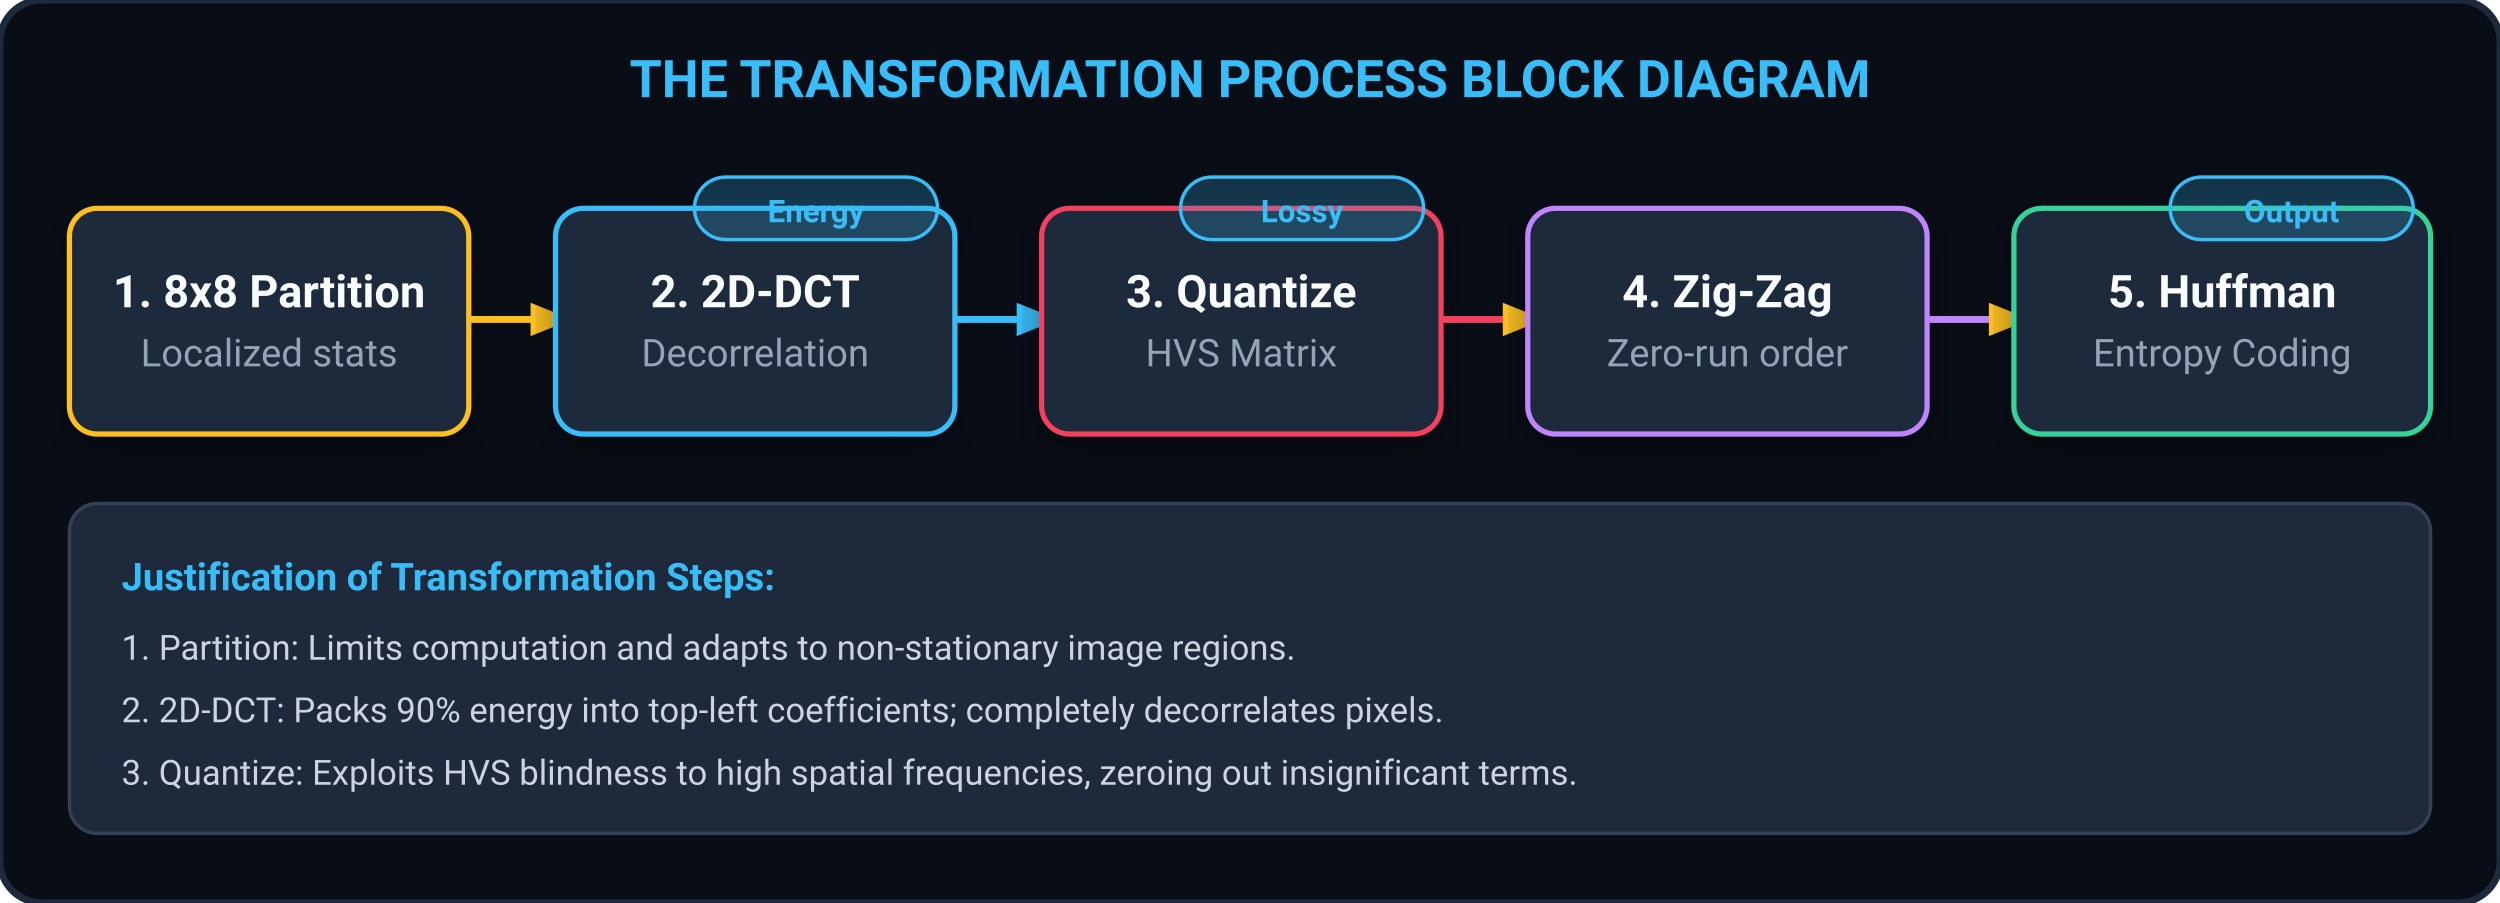
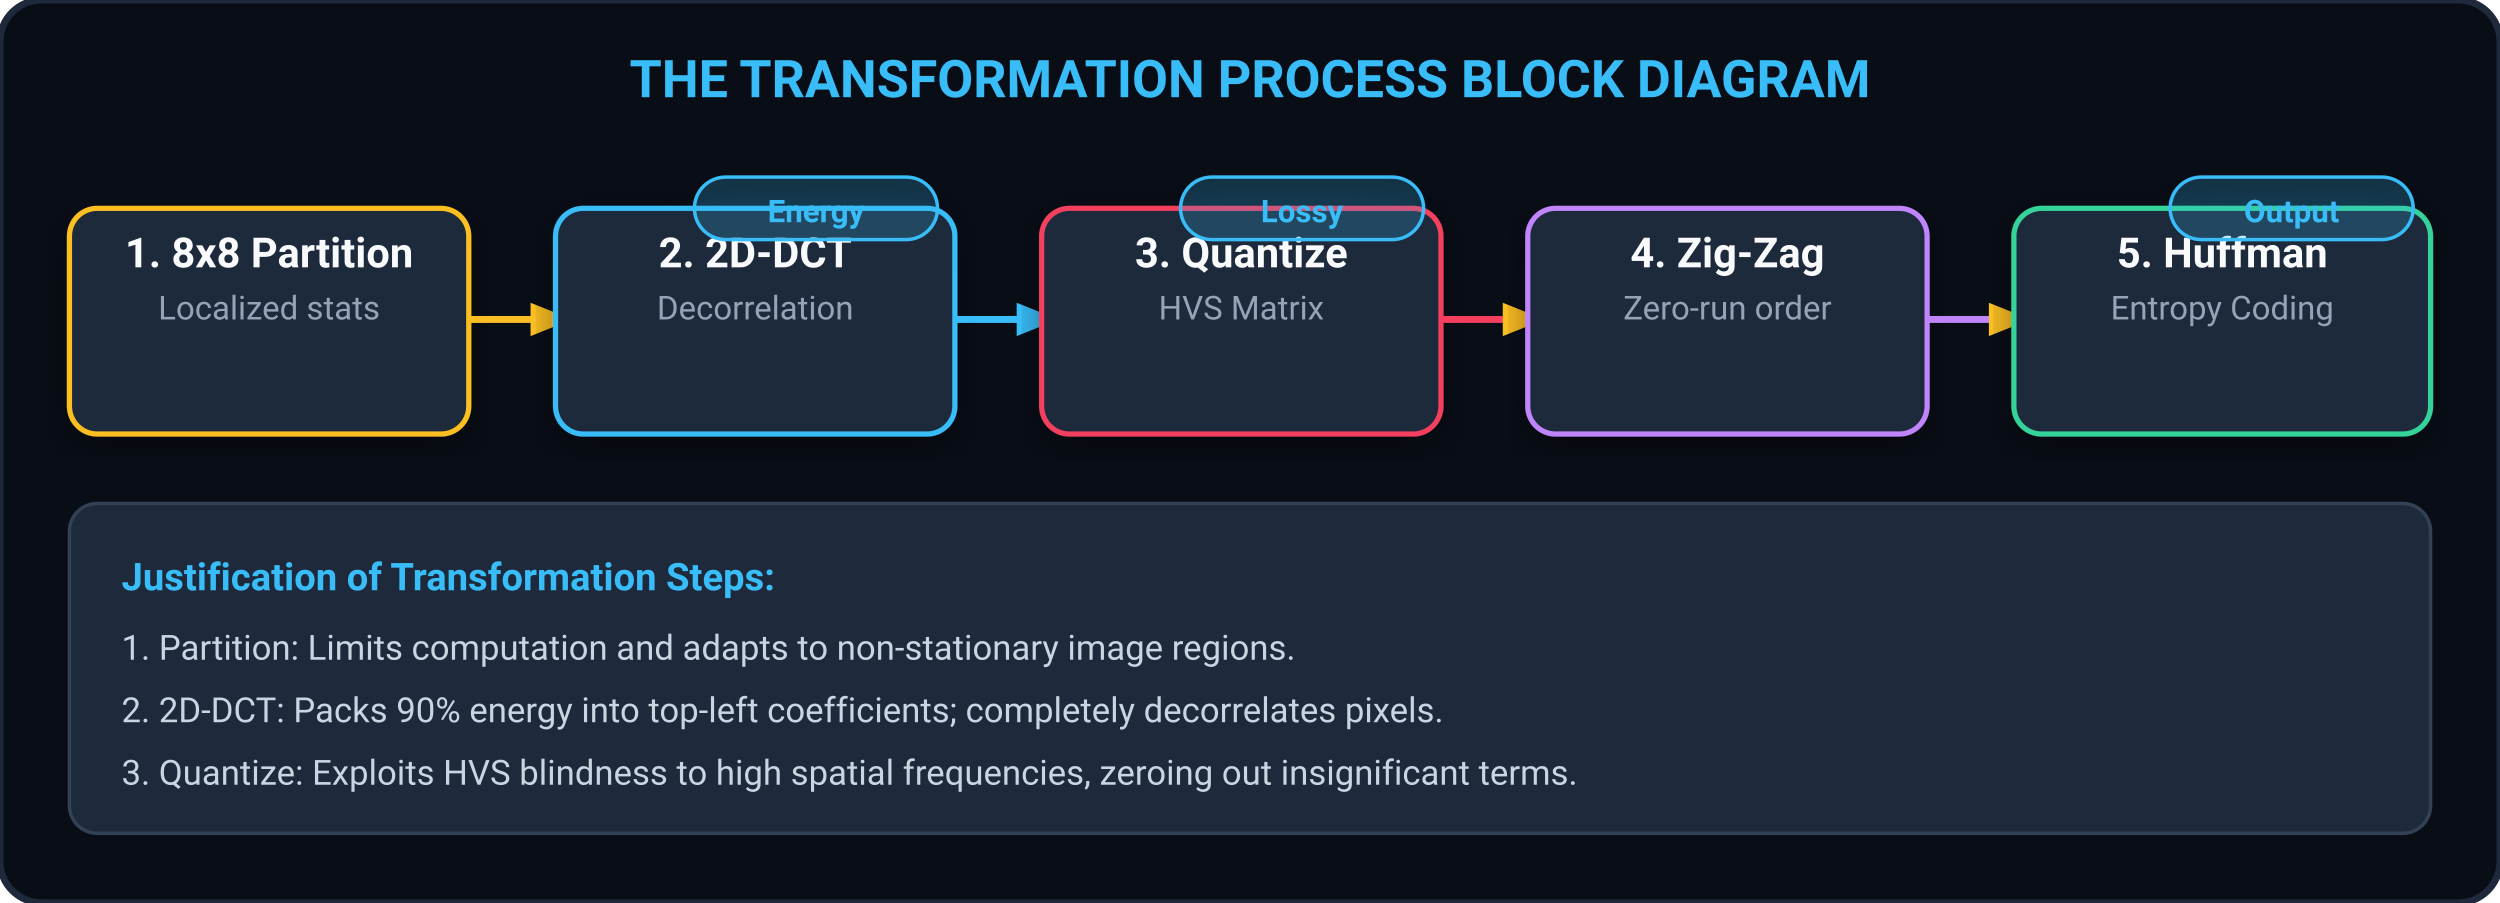
<svg xmlns="http://www.w3.org/2000/svg" viewBox="0 0 720 260" width="100%" height="260" style="max-width: 720px; height: auto; display: block; margin: 0 auto; font-family: -apple-system, BlinkMacSystemFont, 'Segoe UI', Roboto, Helvetica, Arial, sans-serif;">
  <defs>
    <linearGradient id="gradCard" x1="0%" y1="0%" x2="100%" y2="100%">
      <stop offset="0%" stop-color="#1e293b" />
      <stop offset="100%" stop-color="#0f172a" />
    </linearGradient>
    <linearGradient id="gradCyan" x1="0%" y1="0%" x2="100%" y2="100%">
      <stop offset="0%" stop-color="#38bdf8" />
      <stop offset="100%" stop-color="#0284c7" />
    </linearGradient>
    <linearGradient id="gradEmerald" x1="0%" y1="0%" x2="100%" y2="100%">
      <stop offset="0%" stop-color="#34d399" />
      <stop offset="100%" stop-color="#059669" />
    </linearGradient>
    <linearGradient id="gradAmber" x1="0%" y1="0%" x2="100%" y2="100%">
      <stop offset="0%" stop-color="#fbbf24" />
      <stop offset="100%" stop-color="#d97706" />
    </linearGradient>
    <linearGradient id="gradPurple" x1="0%" y1="0%" x2="100%" y2="100%">
      <stop offset="0%" stop-color="#c084fc" />
      <stop offset="100%" stop-color="#9333ea" />
    </linearGradient>
    <linearGradient id="gradRose" x1="0%" y1="0%" x2="100%" y2="100%">
      <stop offset="0%" stop-color="#fb7185" />
      <stop offset="100%" stop-color="#e11d48" />
    </linearGradient>
    <filter id="shadow" x="-5%" y="-5%" width="110%" height="115%">
      <feDropShadow dx="0" dy="4" stdDeviation="6" flood-color="#000000" flood-opacity="0.4" />
    </filter>
    <marker id="arrCyan" viewBox="0 0 10 10" refX="6" refY="5" markerWidth="6" markerHeight="6" orient="auto-start-reverse">
      <path d="M 0 1 L 10 5 L 0 9 z" fill="#38bdf8" />
    </marker>
    <marker id="arrEmerald" viewBox="0 0 10 10" refX="6" refY="5" markerWidth="6" markerHeight="6" orient="auto-start-reverse">
      <path d="M 0 1 L 10 5 L 0 9 z" fill="#34d399" />
    </marker>
    <marker id="arrAmber" viewBox="0 0 10 10" refX="6" refY="5" markerWidth="6" markerHeight="6" orient="auto-start-reverse">
      <path d="M 0 1 L 10 5 L 0 9 z" fill="#fbbf24" />
    </marker>
  </defs>
  <rect width="720" height="260" rx="12" fill="#090d16" stroke="#1e293b" stroke-width="2" />
  <text x="360" y="28" font-size="15" font-weight="bold" fill="#38bdf8" text-anchor="middle">THE TRANSFORMATION PROCESS BLOCK DIAGRAM</text>
  <g filter="url(#shadow)">
    <rect x="20" y="60" width="115" height="65" rx="8" fill="#1e293b" stroke="#fbbf24" stroke-width="1.5" />
-     <text x="77.5" y="88.5" font-size="13" font-weight="bold" fill="#f8fafc" text-anchor="middle">1. 8x8 Partition</text>
-     <text x="77.5" y="105.5" font-size="11" fill="#94a3b8" text-anchor="middle">Localized stats</text>
+     <text x="77.5" y="77" font-size="12" font-weight="bold" fill="#f8fafc" text-anchor="middle">1. 8x8 Partition</text>
+     <text font-size="9.5" fill="#94a3b8" text-anchor="middle">
+       <tspan x="77.5" y="92">Localized stats</tspan>
+     </text>
  </g>
  <line x1="135" y1="92" x2="160" y2="92" stroke="#fbbf24" stroke-width="2" marker-end="url(#arrAmber)" />
  <g filter="url(#shadow)">
    <rect x="160" y="60" width="115" height="65" rx="8" fill="#1e293b" stroke="#38bdf8" stroke-width="1.5" />
-     <text x="217.5" y="88.5" font-size="13" font-weight="bold" fill="#f8fafc" text-anchor="middle">2. 2D-DCT</text>
-     <text x="217.5" y="105.5" font-size="11" fill="#94a3b8" text-anchor="middle">Decorrelation</text>
+     <text x="217.5" y="77" font-size="12" font-weight="bold" fill="#f8fafc" text-anchor="middle">2. 2D-DCT</text>
+     <text font-size="9.5" fill="#94a3b8" text-anchor="middle">
+       <tspan x="217.5" y="92">Decorrelation</tspan>
+     </text>
    <rect x="200" y="51" width="70" height="18" rx="9" fill="#38bdf8" fill-opacity="0.2" stroke="#38bdf8" stroke-width="1" />
    <text x="235" y="64" font-size="9" font-weight="bold" fill="#38bdf8" text-anchor="middle">Energy</text>
  </g>
  <line x1="275" y1="92" x2="300" y2="92" stroke="#38bdf8" stroke-width="2" marker-end="url(#arrCyan)" />
  <g filter="url(#shadow)">
    <rect x="300" y="60" width="115" height="65" rx="8" fill="#1e293b" stroke="#f43f5e" stroke-width="1.5" />
-     <text x="357.5" y="88.5" font-size="13" font-weight="bold" fill="#f8fafc" text-anchor="middle">3. Quantize</text>
-     <text x="357.5" y="105.5" font-size="11" fill="#94a3b8" text-anchor="middle">HVS Matrix</text>
+     <text x="357.5" y="77" font-size="12" font-weight="bold" fill="#f8fafc" text-anchor="middle">3. Quantize</text>
+     <text font-size="9.5" fill="#94a3b8" text-anchor="middle">
+       <tspan x="357.5" y="92">HVS Matrix</tspan>
+     </text>
    <rect x="340" y="51" width="70" height="18" rx="9" fill="#38bdf8" fill-opacity="0.2" stroke="#38bdf8" stroke-width="1" />
    <text x="375" y="64" font-size="9" font-weight="bold" fill="#38bdf8" text-anchor="middle">Lossy</text>
  </g>
  <line x1="415" y1="92" x2="440" y2="92" stroke="#f43f5e" stroke-width="2" marker-end="url(#arrAmber)" />
  <g filter="url(#shadow)">
    <rect x="440" y="60" width="115" height="65" rx="8" fill="#1e293b" stroke="#c084fc" stroke-width="1.5" />
-     <text x="497.5" y="88.5" font-size="13" font-weight="bold" fill="#f8fafc" text-anchor="middle">4. Zig-Zag</text>
-     <text x="497.5" y="105.5" font-size="11" fill="#94a3b8" text-anchor="middle">Zero-run order</text>
+     <text x="497.5" y="77" font-size="12" font-weight="bold" fill="#f8fafc" text-anchor="middle">4. Zig-Zag</text>
+     <text font-size="9.5" fill="#94a3b8" text-anchor="middle">
+       <tspan x="497.5" y="92">Zero-run order</tspan>
+     </text>
  </g>
  <line x1="555" y1="92" x2="580" y2="92" stroke="#c084fc" stroke-width="2" marker-end="url(#arrAmber)" />
  <g filter="url(#shadow)">
    <rect x="580" y="60" width="120" height="65" rx="8" fill="#1e293b" stroke="#34d399" stroke-width="1.5" />
-     <text x="640.0" y="88.5" font-size="13" font-weight="bold" fill="#f8fafc" text-anchor="middle">5. Huffman</text>
-     <text x="640.0" y="105.5" font-size="11" fill="#94a3b8" text-anchor="middle">Entropy Coding</text>
+     <text x="640.0" y="77" font-size="12" font-weight="bold" fill="#f8fafc" text-anchor="middle">5. Huffman</text>
+     <text font-size="9.5" fill="#94a3b8" text-anchor="middle">
+       <tspan x="640.0" y="92">Entropy Coding</tspan>
+     </text>
    <rect x="625" y="51" width="70" height="18" rx="9" fill="#38bdf8" fill-opacity="0.2" stroke="#38bdf8" stroke-width="1" />
    <text x="660" y="64" font-size="9" font-weight="bold" fill="#38bdf8" text-anchor="middle">Output</text>
  </g>
  <rect x="20" y="145" width="680" height="95" rx="8" fill="#1e293b" stroke="#334155" />
  <text x="35" y="170" font-size="11" font-weight="bold" fill="#38bdf8">Justification of Transformation Steps:</text>
  <text x="35" y="190" font-size="10" fill="#cbd5e1">1. Partition: Limits computation and adapts to non-stationary image regions.</text>
  <text x="35" y="208" font-size="10" fill="#cbd5e1">2. 2D-DCT: Packs 90% energy into top-left coefficients; completely decorrelates pixels.</text>
  <text x="35" y="226" font-size="10" fill="#cbd5e1">3. Quantize: Exploits HVS blindness to high spatial frequencies, zeroing out insignificant terms.</text>
</svg>
